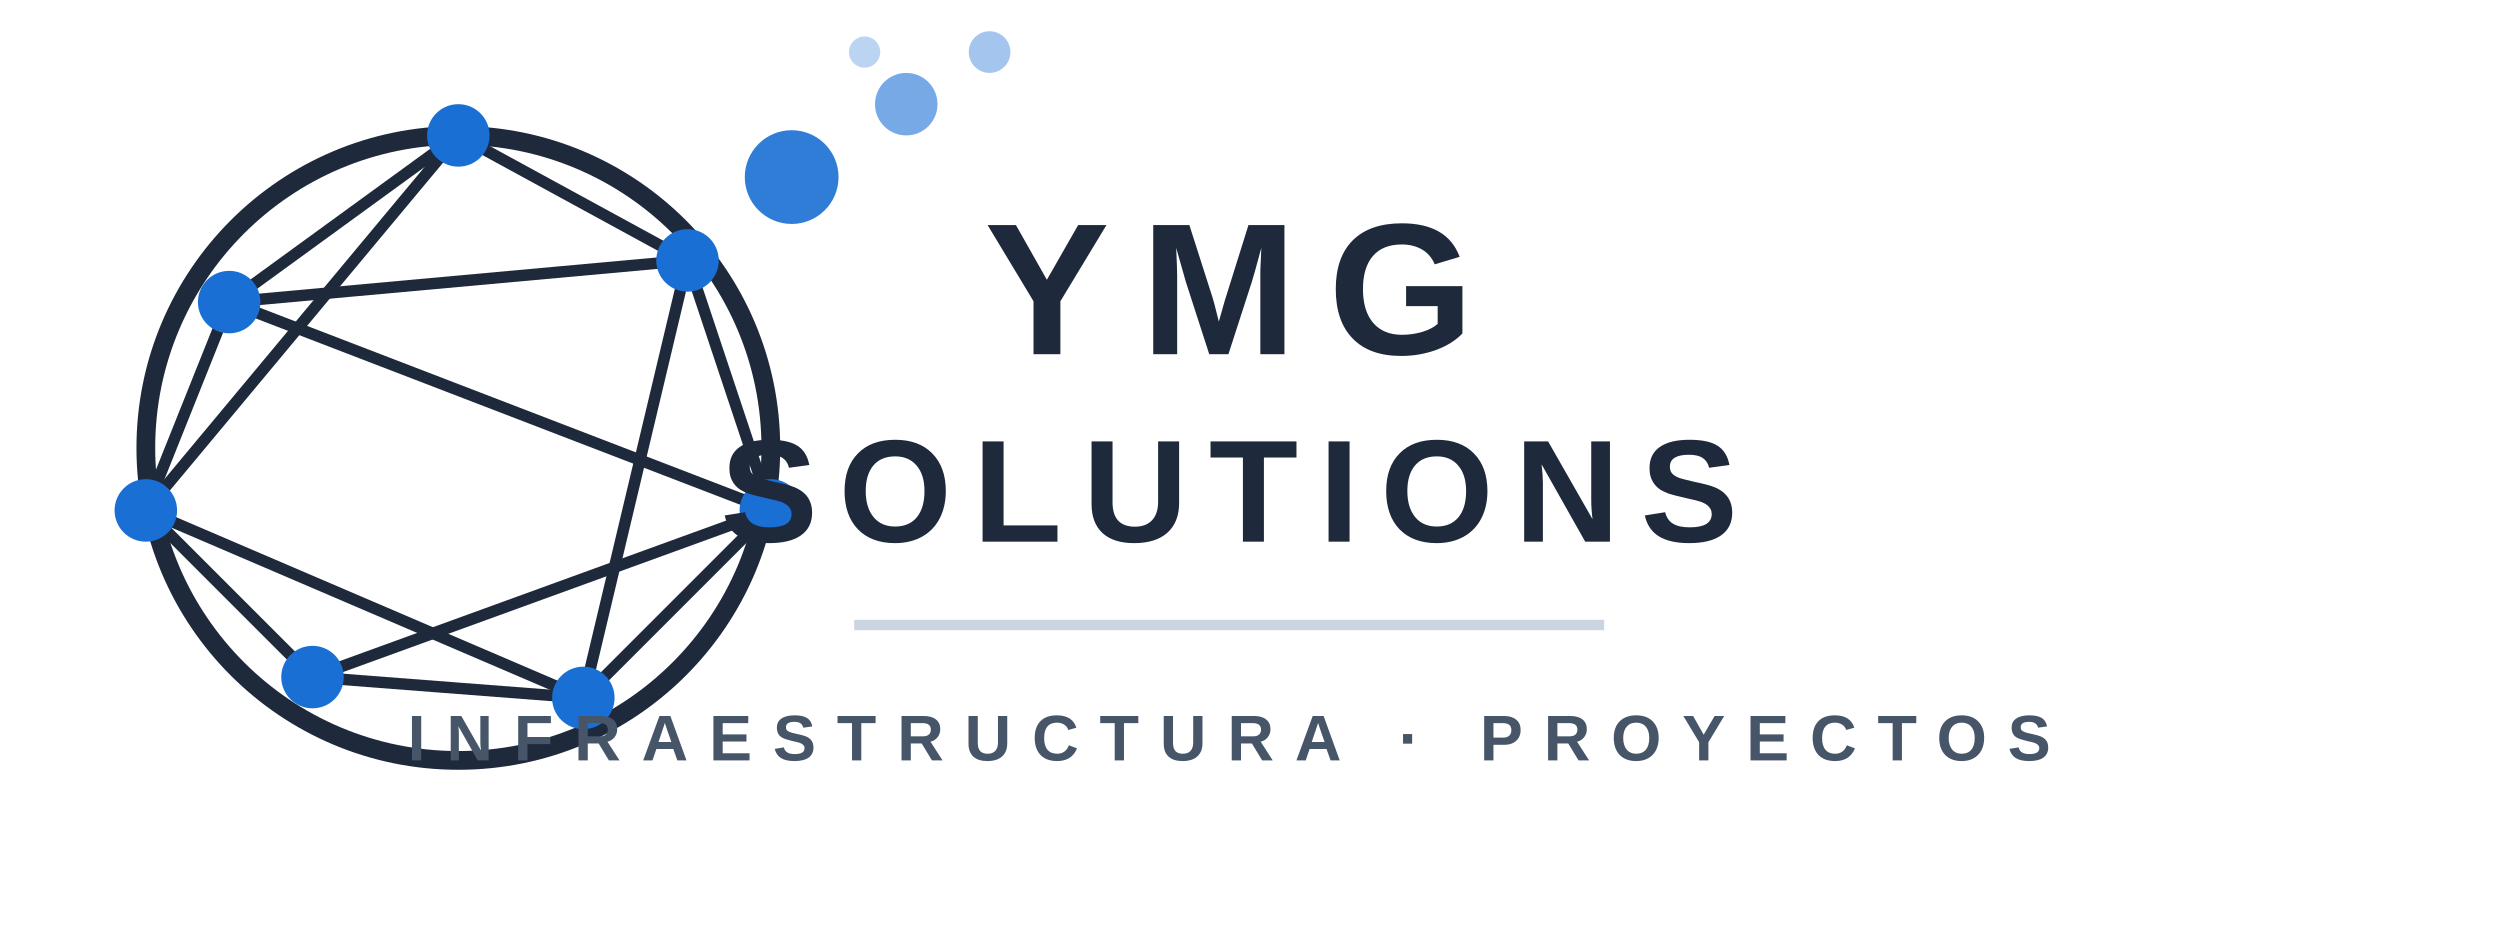
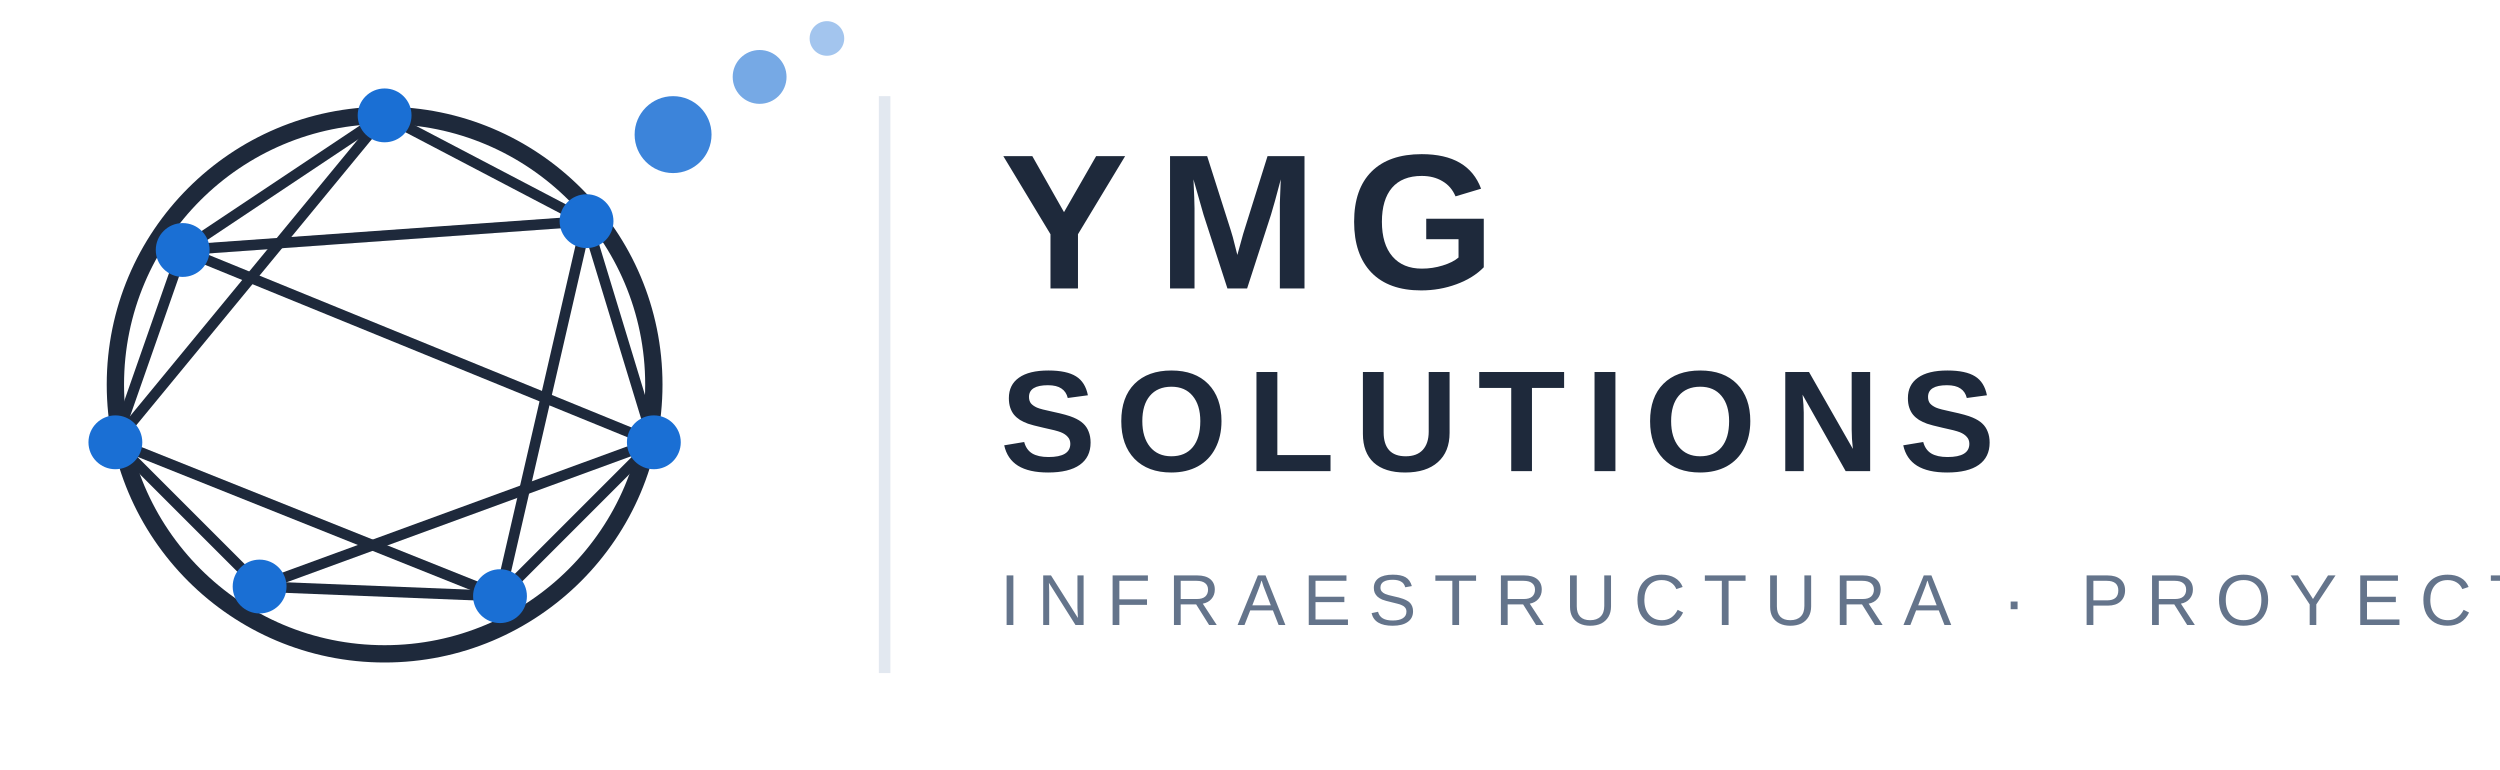
- <svg xmlns="http://www.w3.org/2000/svg" viewBox="0 0 240 90" fill="none">
-   <g transform="translate(6, 5)">
-     <circle cx="38" cy="38" r="30" stroke="#1e293b" stroke-width="1.8" fill="none" />
-     <line x1="38" y1="8" x2="16" y2="24" stroke="#1e293b" stroke-width="1.1" />
-     <line x1="38" y1="8" x2="60" y2="20" stroke="#1e293b" stroke-width="1.1" />
-     <line x1="60" y1="20" x2="68" y2="44" stroke="#1e293b" stroke-width="1.1" />
-     <line x1="68" y1="44" x2="50" y2="62" stroke="#1e293b" stroke-width="1.1" />
-     <line x1="50" y1="62" x2="24" y2="60" stroke="#1e293b" stroke-width="1.1" />
-     <line x1="24" y1="60" x2="8" y2="44" stroke="#1e293b" stroke-width="1.1" />
-     <line x1="8" y1="44" x2="16" y2="24" stroke="#1e293b" stroke-width="1.1" />
-     <line x1="16" y1="24" x2="60" y2="20" stroke="#1e293b" stroke-width="1.1" />
-     <line x1="60" y1="20" x2="50" y2="62" stroke="#1e293b" stroke-width="1.1" />
-     <line x1="50" y1="62" x2="8" y2="44" stroke="#1e293b" stroke-width="1.1" />
-     <line x1="8" y1="44" x2="38" y2="8" stroke="#1e293b" stroke-width="1.1" />
-     <line x1="16" y1="24" x2="68" y2="44" stroke="#1e293b" stroke-width="1.1" />
-     <line x1="24" y1="60" x2="68" y2="44" stroke="#1e293b" stroke-width="1.1" />
-     <circle cx="38" cy="8" r="3" fill="#1a6fd4" />
-     <circle cx="60" cy="20" r="3" fill="#1a6fd4" />
-     <circle cx="68" cy="44" r="3" fill="#1a6fd4" />
-     <circle cx="50" cy="62" r="3" fill="#1a6fd4" />
-     <circle cx="24" cy="60" r="3" fill="#1a6fd4" />
-     <circle cx="8" cy="44" r="3" fill="#1a6fd4" />
-     <circle cx="16" cy="24" r="3" fill="#1a6fd4" />
-     <circle cx="70" cy="12" r="4.5" fill="#1a6fd4" opacity=".9" />
-     <circle cx="81" cy="5" r="3" fill="#1a6fd4" opacity=".6" />
-     <circle cx="89" cy="0" r="2" fill="#1a6fd4" opacity=".4" />
-     <circle cx="77" cy="0" r="1.5" fill="#1a6fd4" opacity=".3" />
+ <svg xmlns="http://www.w3.org/2000/svg" viewBox="0 0 260 80" fill="none">
+   <g transform="translate(4, 4)">
+     <circle cx="36" cy="36" r="28" stroke="#1e293b" stroke-width="1.8" fill="none" />
+     <line x1="36" y1="8" x2="15" y2="22" stroke="#1e293b" stroke-width="1.1" />
+     <line x1="36" y1="8" x2="57" y2="19" stroke="#1e293b" stroke-width="1.1" />
+     <line x1="57" y1="19" x2="64" y2="42" stroke="#1e293b" stroke-width="1.1" />
+     <line x1="64" y1="42" x2="48" y2="58" stroke="#1e293b" stroke-width="1.1" />
+     <line x1="48" y1="58" x2="23" y2="57" stroke="#1e293b" stroke-width="1.1" />
+     <line x1="23" y1="57" x2="8" y2="42" stroke="#1e293b" stroke-width="1.1" />
+     <line x1="8" y1="42" x2="15" y2="22" stroke="#1e293b" stroke-width="1.1" />
+     <line x1="15" y1="22" x2="57" y2="19" stroke="#1e293b" stroke-width="1.1" />
+     <line x1="57" y1="19" x2="48" y2="58" stroke="#1e293b" stroke-width="1.1" />
+     <line x1="48" y1="58" x2="8" y2="42" stroke="#1e293b" stroke-width="1.1" />
+     <line x1="8" y1="42" x2="36" y2="8" stroke="#1e293b" stroke-width="1.1" />
+     <line x1="15" y1="22" x2="64" y2="42" stroke="#1e293b" stroke-width="1.1" />
+     <line x1="23" y1="57" x2="64" y2="42" stroke="#1e293b" stroke-width="1.1" />
+     <circle cx="36" cy="8" r="2.8" fill="#1a6fd4" />
+     <circle cx="57" cy="19" r="2.8" fill="#1a6fd4" />
+     <circle cx="64" cy="42" r="2.8" fill="#1a6fd4" />
+     <circle cx="48" cy="58" r="2.8" fill="#1a6fd4" />
+     <circle cx="23" cy="57" r="2.8" fill="#1a6fd4" />
+     <circle cx="8" cy="42" r="2.8" fill="#1a6fd4" />
+     <circle cx="15" cy="22" r="2.8" fill="#1a6fd4" />
+     <circle cx="66" cy="10" r="4" fill="#1a6fd4" opacity=".85" />
+     <circle cx="75" cy="4" r="2.8" fill="#1a6fd4" opacity=".6" />
+     <circle cx="82" cy="0" r="1.8" fill="#1a6fd4" opacity=".4" />
  </g>
-   <text x="118" y="34" font-family="'Segoe UI', Arial, sans-serif" font-size="18" font-weight="900" fill="#1e293b" letter-spacing="3" text-anchor="middle">YMG</text>
-   <text x="118" y="52" font-family="'Segoe UI', Arial, sans-serif" font-size="14" font-weight="700" fill="#1e293b" letter-spacing="2" text-anchor="middle">SOLUTIONS</text>
-   <line x1="82" y1="60" x2="154" y2="60" stroke="#cbd5e1" stroke-width="1" />
-   <text x="118" y="73" font-family="'Segoe UI', Arial, sans-serif" font-size="6.2" font-weight="600" fill="#475569" letter-spacing="2" text-anchor="middle">INFRAESTRUCTURA · PROYECTOS</text>
+   <line x1="92" y1="10" x2="92" y2="70" stroke="#e2e8f0" stroke-width="1.2" />
+   <text x="104" y="30" font-family="'Segoe UI', Arial, sans-serif" font-size="20" font-weight="900" fill="#1e293b" letter-spacing="3">YMG</text>
+   <text x="104" y="49" font-family="'Segoe UI', Arial, sans-serif" font-size="15" font-weight="700" fill="#1e293b" letter-spacing="2">SOLUTIONS</text>
+   <text x="104" y="65" font-family="'Segoe UI', Arial, sans-serif" font-size="7.5" font-weight="500" fill="#64748b" letter-spacing="1.8">INFRAESTRUCTURA · PROYECTOS</text>
</svg>
